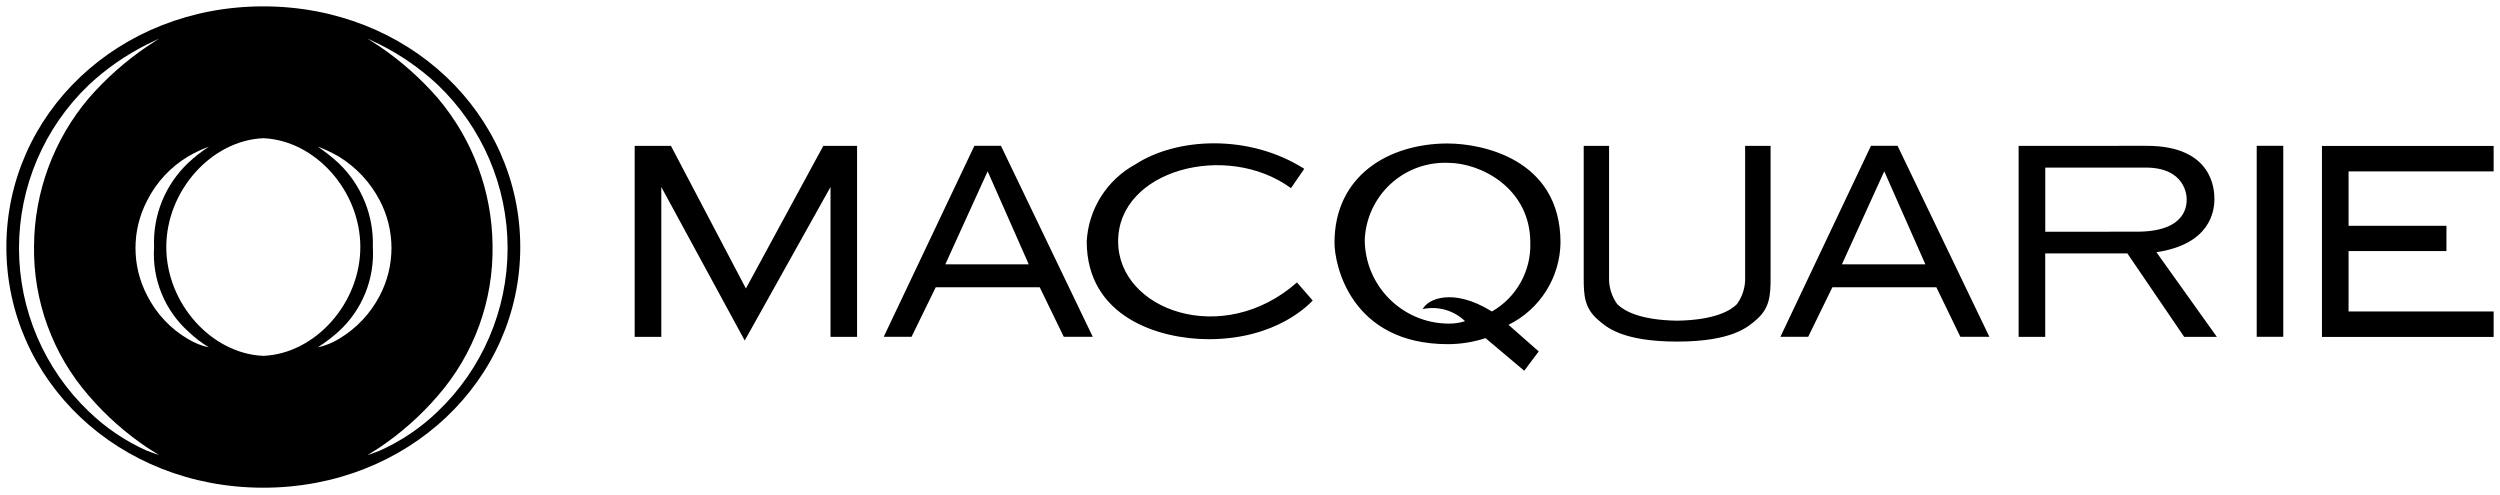
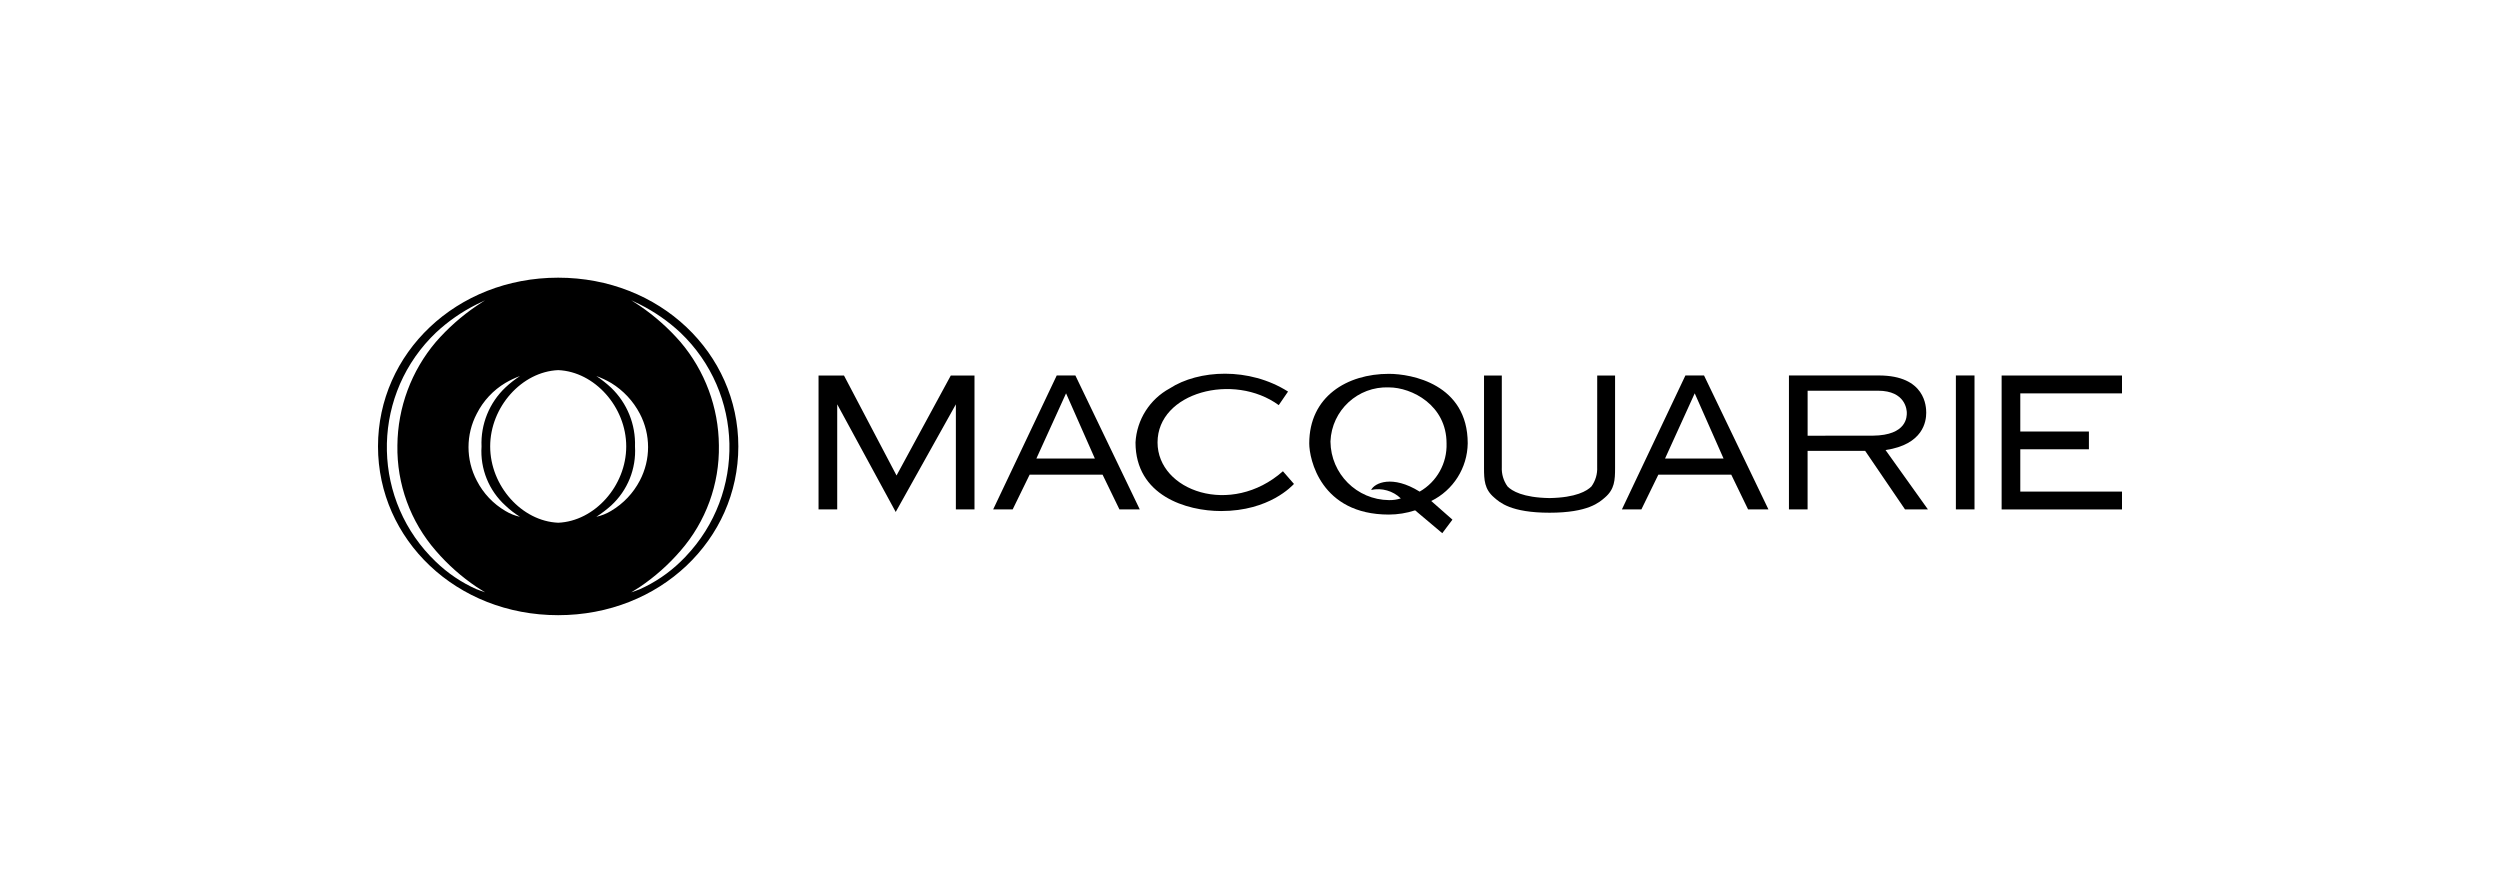
- <svg xmlns="http://www.w3.org/2000/svg" viewBox="0 0 196.329 38.799">
-   <defs>
-     <clipPath id="a">
-       <rect x="-14.504" y="-8.947" width="226.771" height="56.693" style="fill:none" />
-     </clipPath>
-   </defs>
-   <g style="clip-path:url(#a)">
-     <path d="M34.375,32.315a15.917,15.917,0,0,1-4.562,3.08c-.324.116-.649.254-.95.346.3-.185.626-.393.95-.6a22.91,22.91,0,0,0,4.562-4.053,17.491,17.491,0,0,0,4.306-11.808A18.142,18.142,0,0,0,34.375,7.7a23.736,23.736,0,0,0-4.562-4.052c-.324-.209-.649-.417-.95-.625.3.163.626.3.95.461a19.4,19.4,0,0,1,4.562,3.174,17.738,17.738,0,0,1,0,25.656m-7.758-5.7a5.514,5.514,0,0,1-1.666.668,13.167,13.167,0,0,0,1.666-1.27,8.307,8.307,0,0,0,2.663-6.6,8.713,8.713,0,0,0-2.663-6.576,13.209,13.209,0,0,0-1.666-1.32,10.518,10.518,0,0,1,1.666.785,8.817,8.817,0,0,1,3.2,3.428,8.054,8.054,0,0,1,0,7.5,8.51,8.51,0,0,1-3.2,3.384M13.059,19.4c0-4.419,3.542-8.375,7.621-8.546,4.076.171,7.617,4.127,7.617,8.546s-3.541,8.376-7.617,8.546c-4.079-.169-7.621-4.126-7.621-8.546m1.726,7.237a8.312,8.312,0,0,1-3.218-3.407,8.054,8.054,0,0,1,0-7.5,8.446,8.446,0,0,1,3.218-3.45,9.976,9.976,0,0,1,1.62-.763,11.726,11.726,0,0,0-1.62,1.271A8.6,8.6,0,0,0,12.1,19.412a8.19,8.19,0,0,0,2.685,6.621,9.7,9.7,0,0,0,1.62,1.248,5.323,5.323,0,0,1-1.62-.645M11.544,35.4a15.872,15.872,0,0,1-4.564-3.08,17.736,17.736,0,0,1,0-25.656,19.374,19.374,0,0,1,4.564-3.174c.321-.16.647-.3.948-.461-.3.208-.627.416-.948.625A23.688,23.688,0,0,0,6.98,7.7,18.16,18.16,0,0,0,2.672,19.279,17.5,17.5,0,0,0,6.98,31.087a22.866,22.866,0,0,0,4.564,4.053c.321.208.647.416.948.6-.3-.092-.627-.23-.948-.346M20.677.5C9.272.5.5,8.961.5,19.4S9.272,38.3,20.677,38.3s20.18-8.463,20.18-18.9S32.085.5,20.677.5" />
-     <path d="M184.437,19.67v4.788h11.392v2H182.347v-15h13.482v2H184.437v4.272h7.686v1.989h-7.686Zm-70.715-6.882a6.3,6.3,0,0,0-6.547,6.076,6.618,6.618,0,0,0,6.551,6.549,4.056,4.056,0,0,0,1.327-.191,3.676,3.676,0,0,0-3.323-.95c.385-.792,2.38-1.707,5.432.19a5.994,5.994,0,0,0,3.015-5.406c0-4.286-3.9-6.268-6.455-6.268m0-1.518c2.512,0,8.827,1.132,8.827,7.786a7.313,7.313,0,0,1-4.084,6.452l2.372,2.089L119.7,29.114l-3.04-2.561a9.5,9.5,0,0,1-2.941.475c-7.648,0-8.919-6.243-8.919-7.962,0-5.257,4.23-7.8,8.923-7.8m63.5.186h2.086v15h-2.086v-15Zm-89.414,7.5c0,5.43,8.235,8.366,14.043,3.228l1.237,1.421c-.192.189-2.74,3.036-8.16,3.036-3.882,0-9.588-1.719-9.588-7.685a7.348,7.348,0,0,1,3.832-6.05c3.23-2.1,8.894-2.41,13.252.354l-1.042,1.518c-5.036-3.68-13.574-1.441-13.574,4.178M65.222,14.684,58.485,26.741,51.933,14.684V26.456H49.842v-15h2.849l5.886,11.2,6.078-11.2h2.652v15H65.222Zm12.34-1.232,3.228,7.306H74.237Zm-1.043-2h2.088l7.211,15H83.541l-1.89-3.894H73.485l-1.9,3.892H69.4Zm71.454,2,3.23,7.306h-6.554Zm-1.043-2h2.089l7.212,15h-2.28l-1.886-3.894H143.9l-1.9,3.892h-2.182Zm21.655,0c5.242,0,5.316,3.514,5.316,4.18,0,.954-.328,3.549-4.554,4.174l4.746,6.648h-2.566l-4.461-6.553h-6.452v6.553h-2.088v-15Zm-.662,6.742c3.858-.038,3.8-2.181,3.8-2.562,0-.284-.118-2.472-3.226-2.472h-7.879V18.2ZM131.7,25.184c2.99-.048,4.22-.806,4.71-1.306a3.424,3.424,0,0,0,.637-2.169V11.456h2v10.35c0,1.362-.049,2.392-1.139,3.319-.612.528-1.853,1.7-6.2,1.7s-5.589-1.168-6.2-1.7c-1.091-.927-1.137-1.957-1.137-3.319V11.456h1.992V21.709a3.43,3.43,0,0,0,.637,2.169c.491.5,1.721,1.258,4.709,1.306" style="fill-rule:evenodd" />
-   </g>
+ <svg xmlns="http://www.w3.org/2000/svg" viewBox="0 0 280 100">
+   <path d="M62.513,31.1c-11.406,0-20.177,8.461-20.177,18.9s8.771,18.9,20.177,18.9,20.18-8.463,20.18-18.9S73.921,31.1,62.513,31.1ZM53.38,65.994V66a15.871,15.871,0,0,1-4.565-3.08,17.737,17.737,0,0,1-.58-25.076h0c.189-.2.384-.393.58-.58A19.377,19.377,0,0,1,53.38,34.09c.321-.16.646-.3.948-.461-.3.208-.627.416-.948.625A23.663,23.663,0,0,0,48.815,38.3a18.169,18.169,0,0,0-4.307,11.579,17.5,17.5,0,0,0,4.307,11.808A22.876,22.876,0,0,0,53.38,65.74c.321.208.646.416.948.6C54.028,66.248,53.7,66.11,53.38,65.994Zm3.24-8.758h0A8.309,8.309,0,0,1,53.4,53.83a8.048,8.048,0,0,1,0-7.5,8.448,8.448,0,0,1,3.217-3.45,10.056,10.056,0,0,1,1.62-.763,11.759,11.759,0,0,0-1.62,1.271,8.6,8.6,0,0,0-2.685,6.624,8.192,8.192,0,0,0,2.685,6.621,9.747,9.747,0,0,0,1.62,1.248A5.309,5.309,0,0,1,56.62,57.236ZM54.9,50c0-4.419,3.542-8.375,7.621-8.546,4.075.171,7.617,4.127,7.617,8.546s-3.542,8.376-7.617,8.546C58.437,58.377,54.9,54.42,54.9,50Zm13.558,7.213h0a5.519,5.519,0,0,1-1.667.668,13.091,13.091,0,0,0,1.667-1.27,8.307,8.307,0,0,0,2.662-6.6,8.715,8.715,0,0,0-2.662-6.576,13.331,13.331,0,0,0-1.667-1.32,10.474,10.474,0,0,1,1.667.785,8.822,8.822,0,0,1,3.2,3.428,8.054,8.054,0,0,1,0,7.5A8.507,8.507,0,0,1,68.453,57.213Zm8.335,5.124h0q-.282.3-.576.577h0A15.915,15.915,0,0,1,71.648,66c-.323.116-.648.254-.95.346.3-.185.627-.393.95-.6a22.955,22.955,0,0,0,4.563-4.053A17.49,17.49,0,0,0,80.516,49.88,18.138,18.138,0,0,0,76.211,38.3a23.779,23.779,0,0,0-4.563-4.052c-.323-.209-.648-.417-.95-.625.3.163.627.3.95.461a19.445,19.445,0,0,1,4.563,3.174A17.739,17.739,0,0,1,76.788,62.337Z" style="fill-rule:evenodd" />
+   <polygon points="237.664 44.058 237.664 42.058 224.182 42.058 224.182 57.058 237.664 57.058 237.664 55.058 226.273 55.058 226.273 50.319 233.958 50.319 233.958 48.33 226.273 48.33 226.273 44.058 237.664 44.058" style="fill-rule:evenodd" />
+   <path d="M164.385,49.656c0-6.654-6.315-7.786-8.828-7.786-4.692,0-8.922,2.543-8.922,7.8,0,1.719,1.271,7.962,8.919,7.962a9.515,9.515,0,0,0,2.941-.475l3.039,2.561,1.138-1.517L160.3,56.112A7.311,7.311,0,0,0,164.385,49.656ZM159,55.062c-3.052-1.9-5.046-.982-5.432-.19a3.676,3.676,0,0,1,3.323.95,4.057,4.057,0,0,1-1.326.191,6.619,6.619,0,0,1-6.552-6.549v-.032a6.3,6.3,0,0,1,6.547-6.044c2.555,0,6.454,1.982,6.454,6.268A5.991,5.991,0,0,1,159,55.062Z" style="fill-rule:evenodd" />
+   <rect x="219.059" y="42.052" width="2.086" height="15" />
+   <path d="M129.645,49.552c0-5.619,8.537-7.858,13.574-4.178l1.041-1.518c-4.357-2.764-10.021-2.454-13.252-.354a7.346,7.346,0,0,0-3.831,6.05c0,5.966,5.706,7.685,9.588,7.685,5.42,0,7.967-2.847,8.159-3.036l-1.236-1.421C137.88,57.918,129.645,54.982,129.645,49.552Z" style="fill-rule:evenodd" />
+   <polygon points="100.412 53.256 94.526 42.056 91.677 42.056 91.677 57.056 93.768 57.056 93.768 45.284 100.32 57.341 107.057 45.284 107.057 57.056 109.143 57.056 109.143 42.056 106.49 42.056 100.412 53.256" style="fill-rule:evenodd" />
+   <path d="M118.354,42.052l-7.119,15h2.185l1.9-3.892h8.167l1.89,3.894h2.277l-7.211-15Zm-2.281,9.306,3.325-7.306,3.227,7.306Z" style="fill-rule:evenodd" />
+   <path d="M188.766,42.052l-7.112,15h2.182l1.9-3.892H193.9l1.885,3.894h2.28l-7.212-15Zm-2.282,9.306,3.325-7.306,3.23,7.306Z" style="fill-rule:evenodd" />
+   <path d="M215.737,46.232c0-.666-.075-4.18-5.316-4.18H200.362v15h2.088V50.5H208.9l4.461,6.553h2.566l-4.746-6.647C215.409,49.781,215.737,47.186,215.737,46.232ZM202.453,48.8V43.76h7.883c3.107,0,3.226,2.188,3.226,2.472,0,.381.058,2.524-3.8,2.562Z" style="fill-rule:evenodd" />
+   <path d="M178.883,52.309a3.426,3.426,0,0,1-.638,2.169c-.489.5-1.718,1.257-4.705,1.306h0c-2.985-.049-4.214-.806-4.7-1.306a3.432,3.432,0,0,1-.638-2.169V42.056h-1.992v10.35c0,1.362.047,2.392,1.138,3.319.611.532,1.852,1.7,6.2,1.7s5.587-1.172,6.2-1.7c1.09-.927,1.14-1.957,1.14-3.319V42.056h-2Z" style="fill-rule:evenodd" />
</svg>
